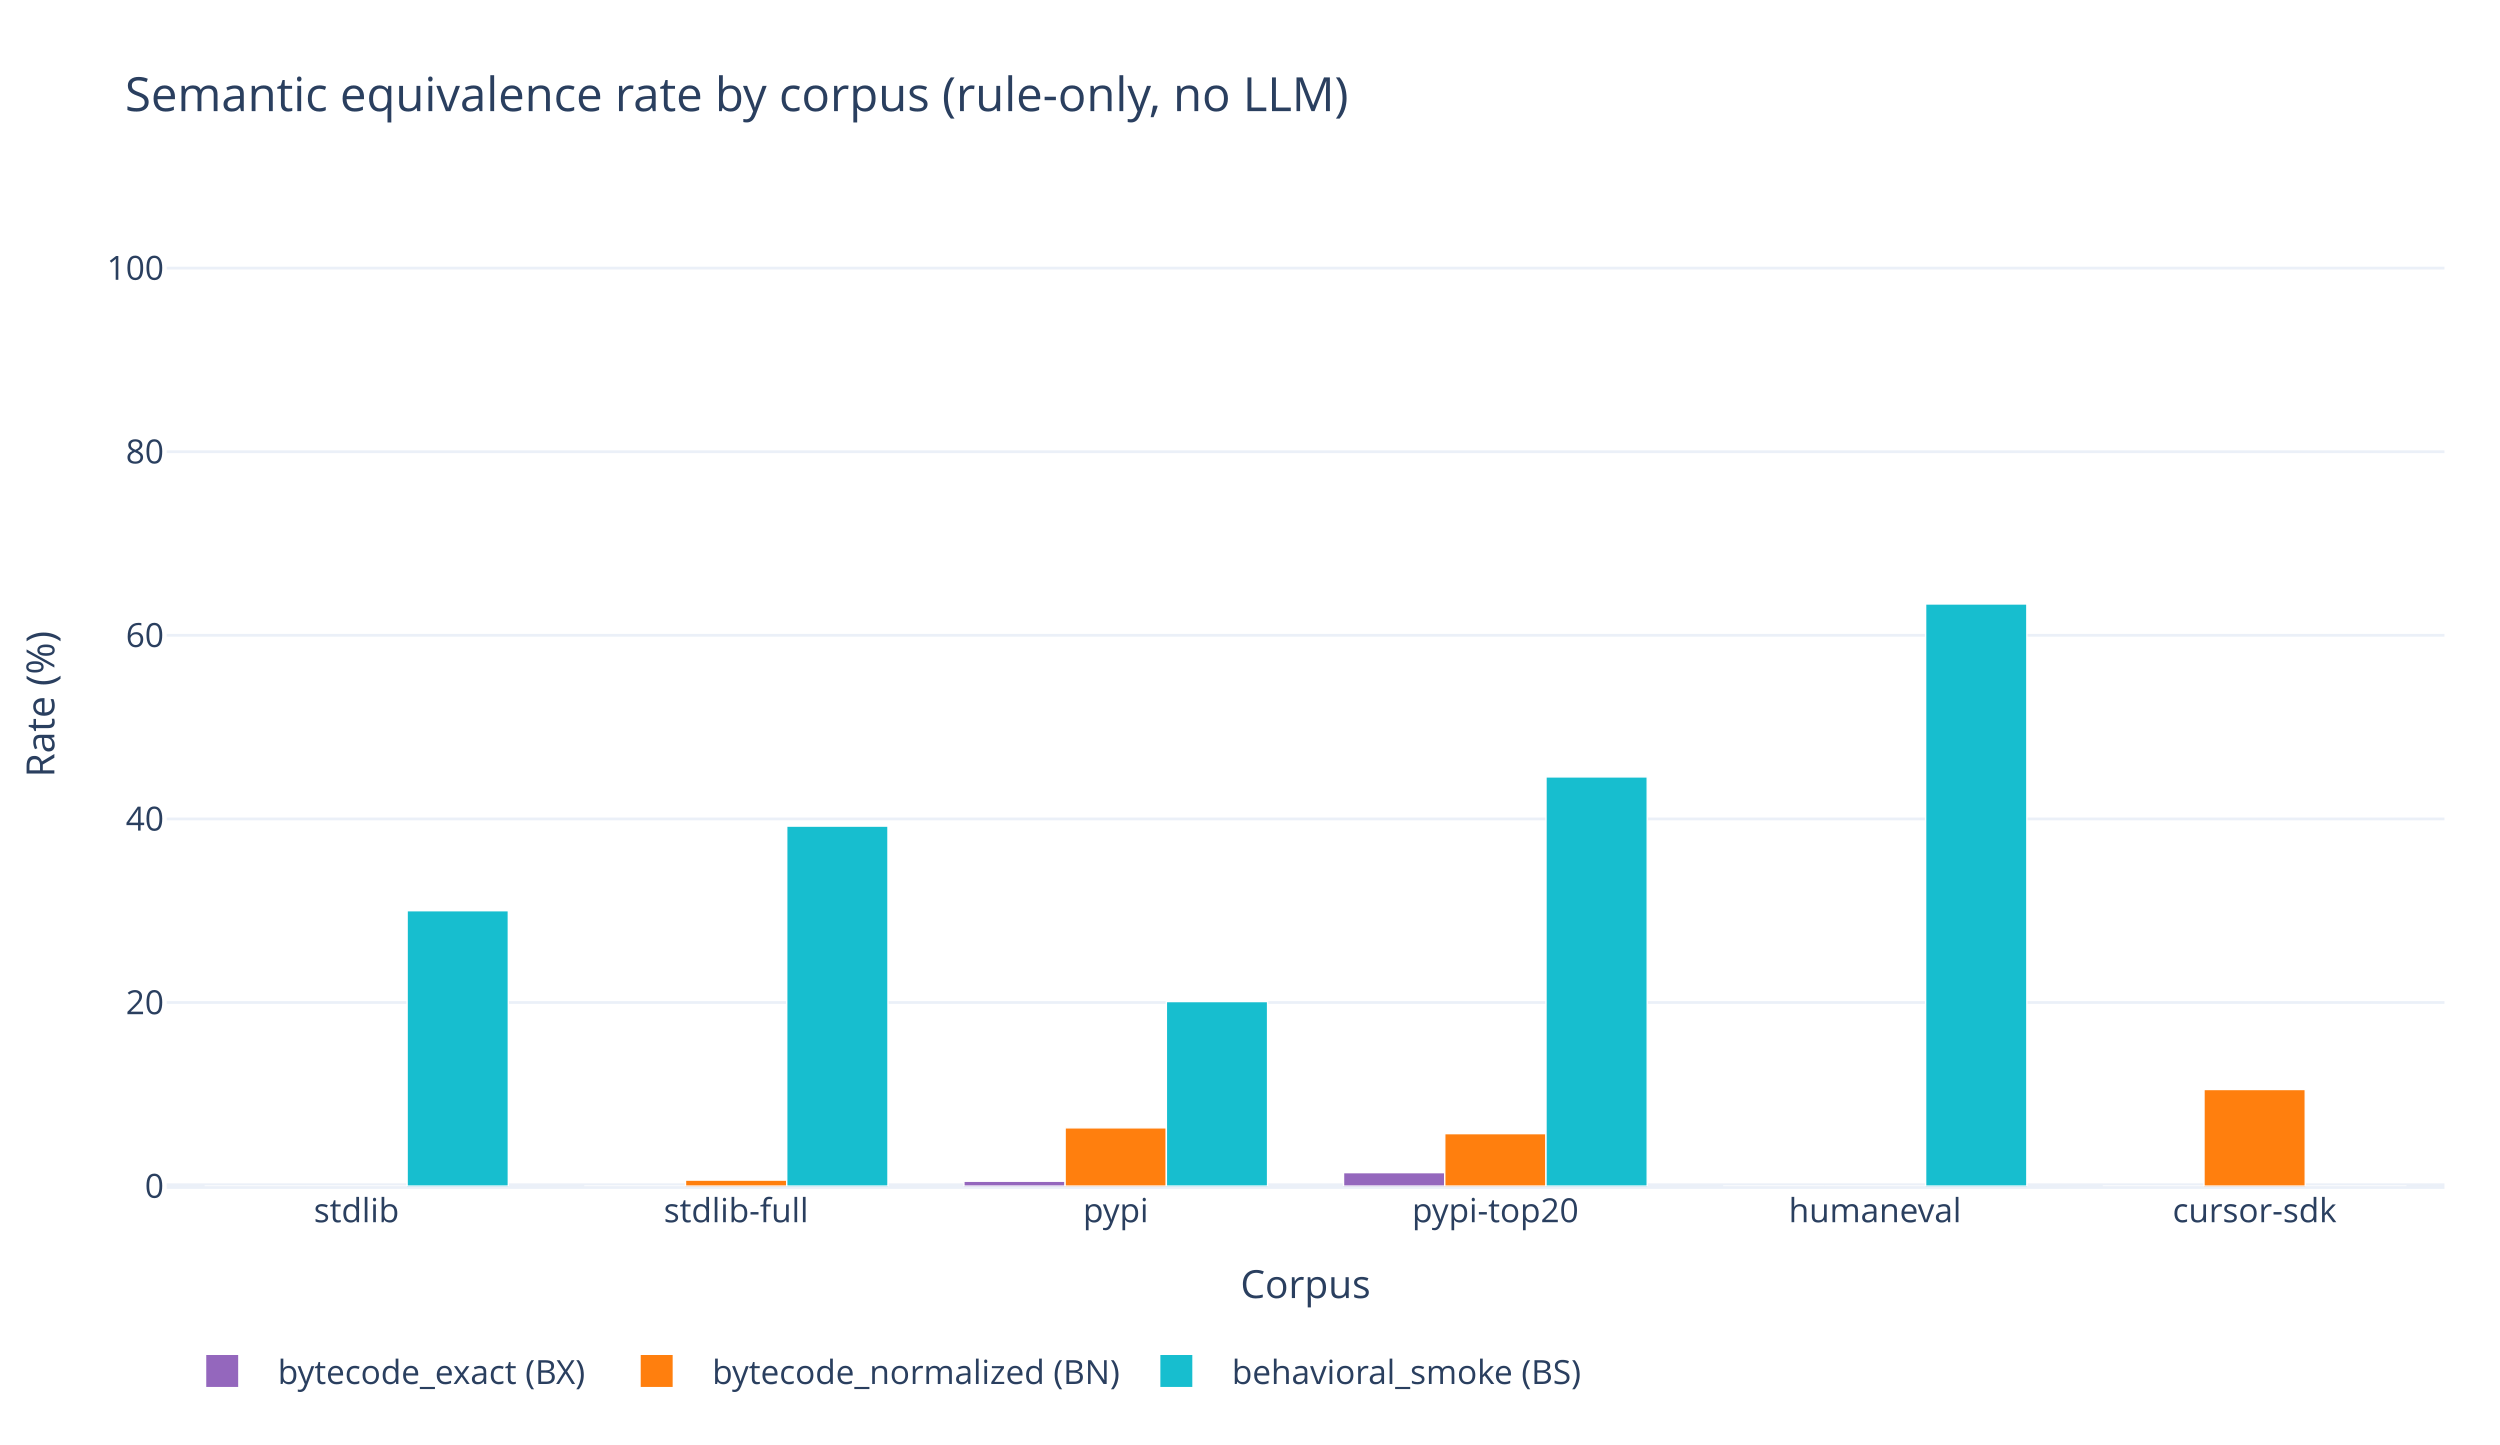
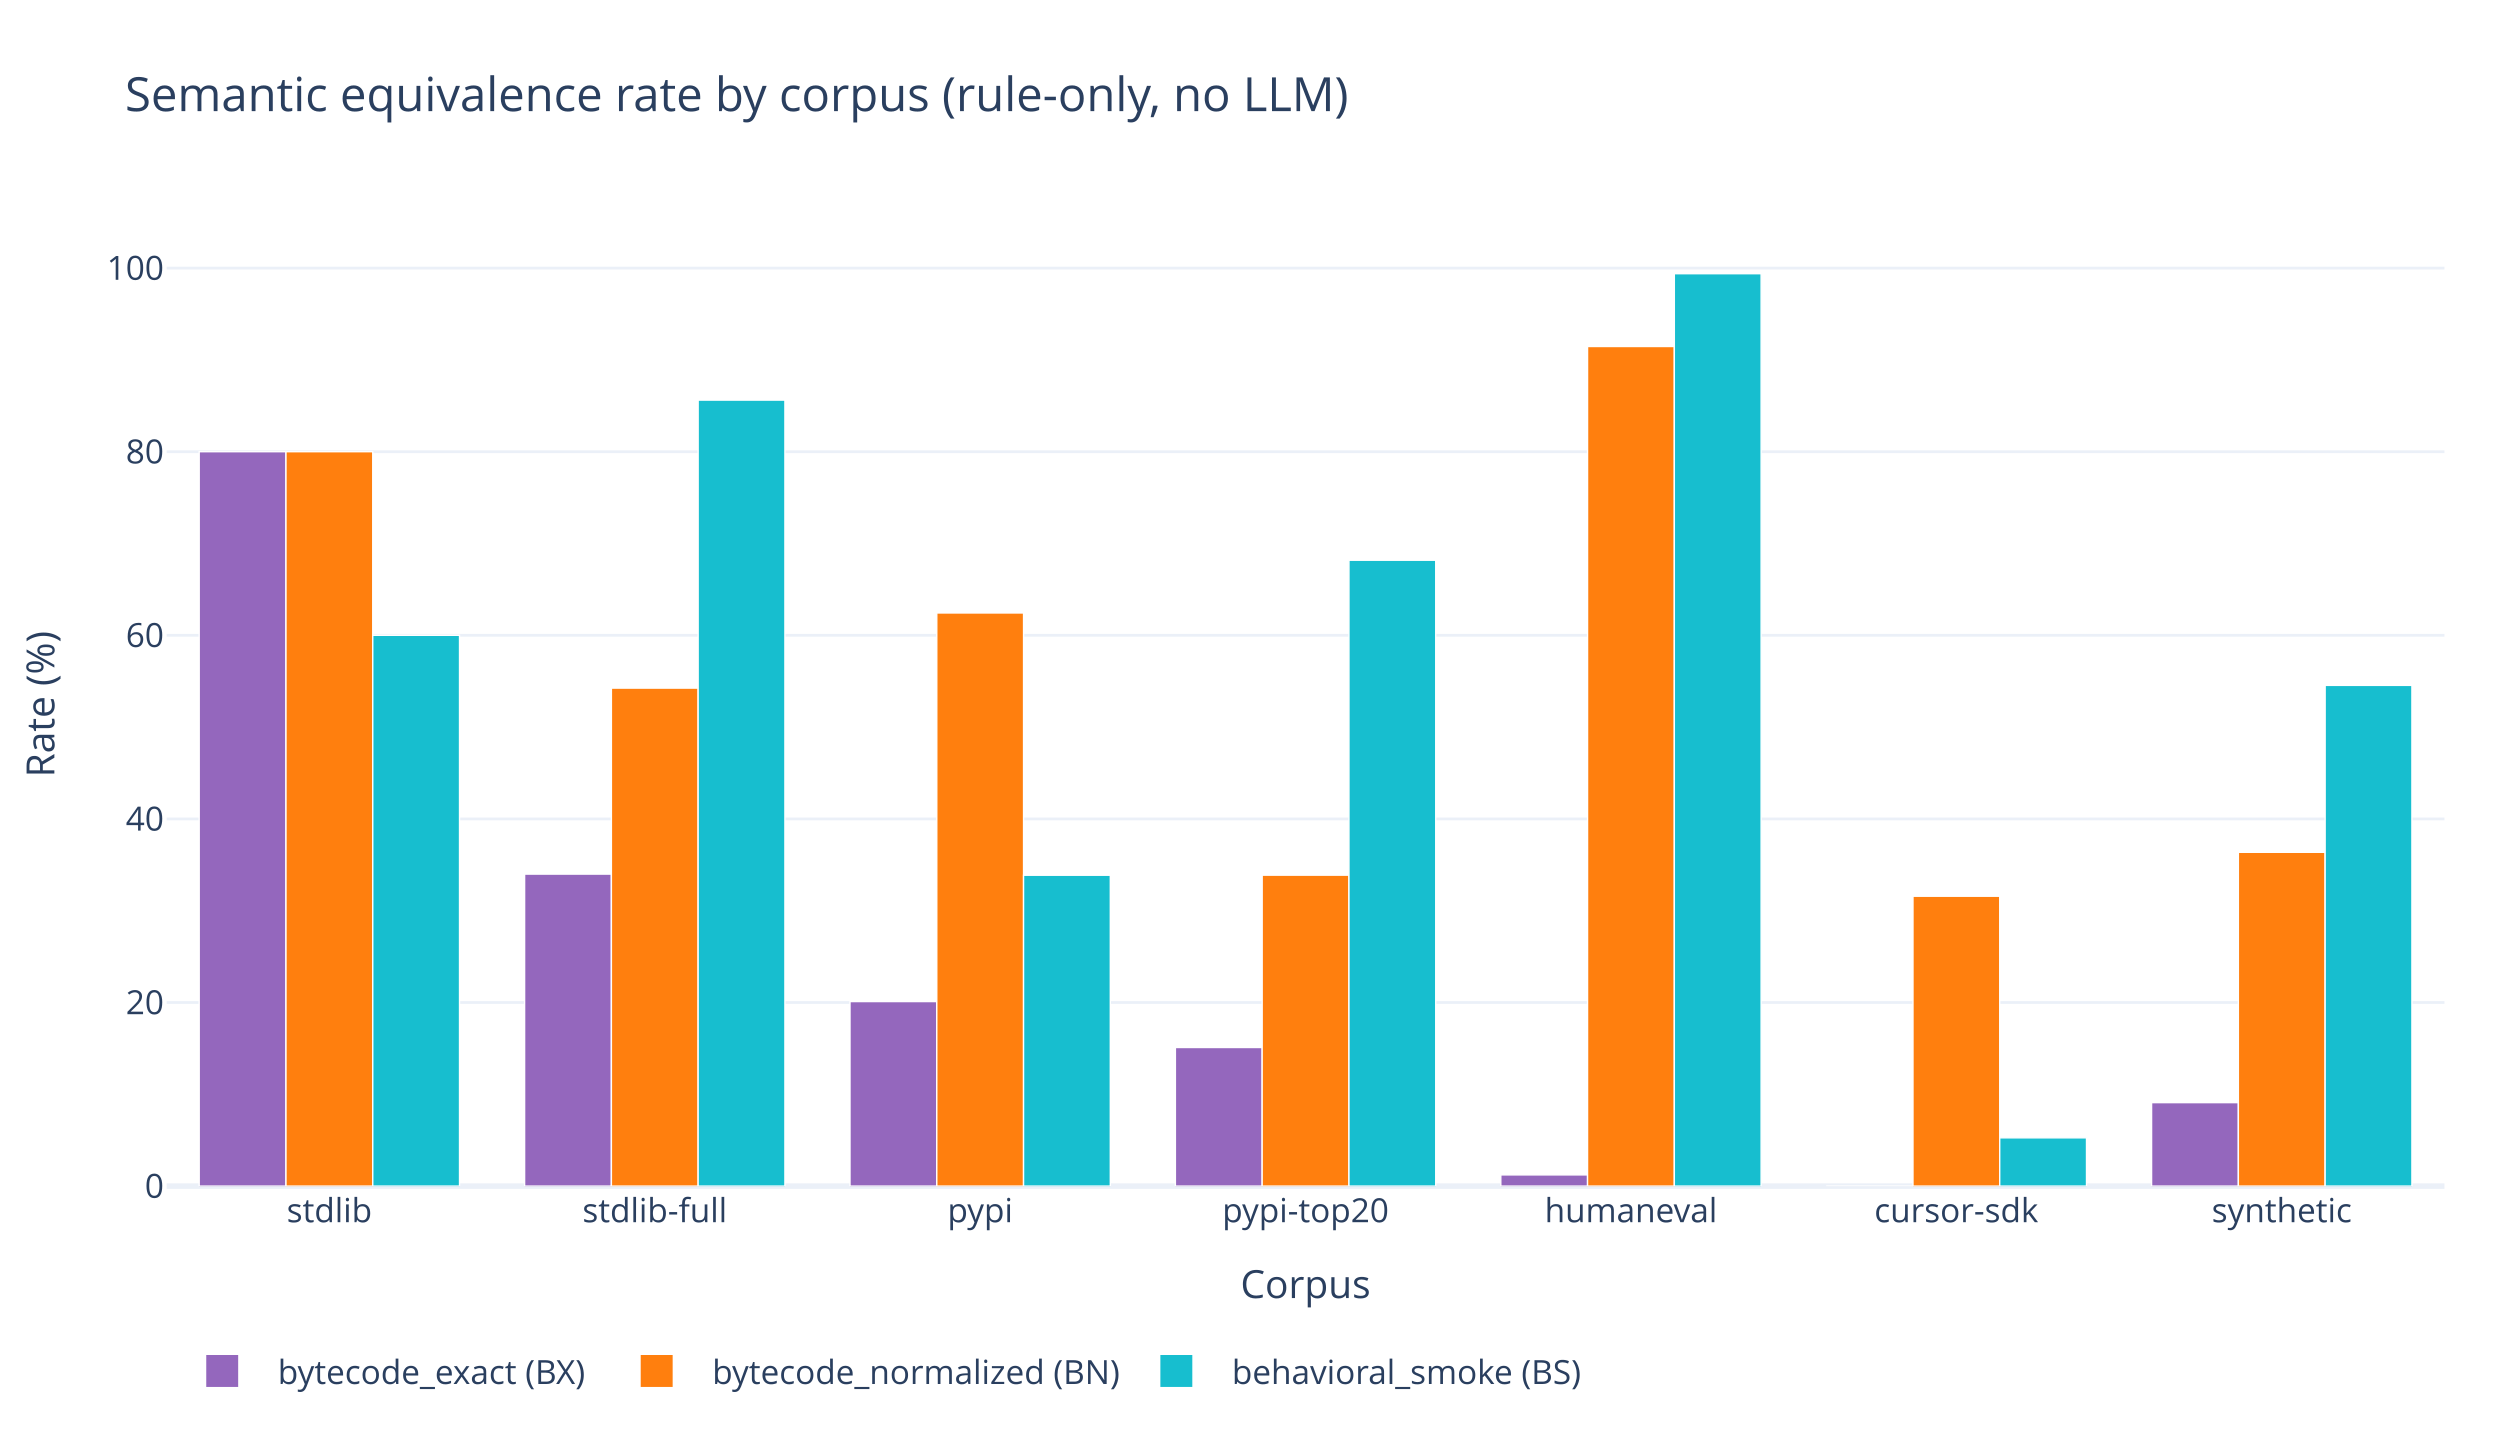
<svg xmlns="http://www.w3.org/2000/svg" class="main-svg" width="900" height="520" style="" viewBox="0 0 900 520">
  <rect x="0" y="0" width="900" height="520" style="fill: rgb(255, 255, 255); fill-opacity: 1;" />
-   <defs id="defs-afcfba">
+   <defs id="defs-2250d3">
    <g class="clips">
-       <clipPath id="clipafcfbaxyplot" class="plotclip">
+       <clipPath id="clip2250d3xyplot" class="plotclip">
        <rect width="820" height="347" />
      </clipPath>
-       <clipPath class="axesclip" id="clipafcfbax">
+       <clipPath class="axesclip" id="clip2250d3x">
        <rect x="60" y="0" width="820" height="520" />
      </clipPath>
-       <clipPath class="axesclip" id="clipafcfbay">
+       <clipPath class="axesclip" id="clip2250d3y">
        <rect x="0" y="80" width="900" height="347" />
      </clipPath>
-       <clipPath class="axesclip" id="clipafcfbaxy">
+       <clipPath class="axesclip" id="clip2250d3xy">
        <rect x="60" y="80" width="820" height="347" />
      </clipPath>
    </g>
    <g class="gradients" />
    <g class="patterns" />
  </defs>
  <g class="bglayer" />
  <g class="layer-below">
    <g class="imagelayer" />
    <g class="shapelayer" />
  </g>
  <g class="cartesianlayer">
    <g class="subplot xy">
      <g class="layer-subplot">
        <g class="shapelayer" />
        <g class="imagelayer" />
      </g>
      <g class="minor-gridlayer">
        <g class="x" />
        <g class="y" />
      </g>
      <g class="gridlayer">
        <g class="x" />
        <g class="y">
          <path class="ygrid crisp" transform="translate(0,360.9)" d="M60,0h820" style="stroke: rgb(235, 240, 248); stroke-opacity: 1; stroke-width: 1px;" />
          <path class="ygrid crisp" transform="translate(0,294.81)" d="M60,0h820" style="stroke: rgb(235, 240, 248); stroke-opacity: 1; stroke-width: 1px;" />
          <path class="ygrid crisp" transform="translate(0,228.71)" d="M60,0h820" style="stroke: rgb(235, 240, 248); stroke-opacity: 1; stroke-width: 1px;" />
          <path class="ygrid crisp" transform="translate(0,162.62)" d="M60,0h820" style="stroke: rgb(235, 240, 248); stroke-opacity: 1; stroke-width: 1px;" />
          <path class="ygrid crisp" transform="translate(0,96.52)" d="M60,0h820" style="stroke: rgb(235, 240, 248); stroke-opacity: 1; stroke-width: 1px;" />
        </g>
      </g>
      <g class="zerolinelayer">
        <path class="yzl zl crisp" transform="translate(0,427)" d="M60,0h820" style="stroke: rgb(235, 240, 248); stroke-opacity: 1; stroke-width: 2px;" />
      </g>
      <g class="layer-between">
        <g class="shapelayer" />
        <g class="imagelayer" />
      </g>
      <path class="xlines-below" />
      <path class="ylines-below" />
      <g class="overlines-below" />
      <g class="xaxislayer-below" />
      <g class="yaxislayer-below" />
      <g class="overaxes-below" />
      <g class="overplot">
-         <g class="xy" transform="translate(60,80)" clip-path="url(#clipafcfbaxyplot)">
+         <g class="xy" transform="translate(60,80)" clip-path="url(#clip2250d3xyplot)">
          <g class="barlayer mlayer">
            <g class="trace bars" style="opacity: 1;">
              <g class="points">
                <g class="point">
-                   <path d="M13.67,347V347H50.11V347Z" style="vector-effect: none; opacity: 1; stroke-width: 0.5px; fill: rgb(148, 103, 189); fill-opacity: 1; stroke: rgb(255, 255, 255); stroke-opacity: 1;" />
-                 </g>
-                 <g class="point">
-                   <path d="M150.33,347V347H186.78V347Z" style="vector-effect: none; opacity: 1; stroke-width: 0.5px; fill: rgb(148, 103, 189); fill-opacity: 1; stroke: rgb(255, 255, 255); stroke-opacity: 1;" />
-                 </g>
-                 <g class="point">
-                   <path d="M287,347V345.25H323.44V347Z" style="vector-effect: none; opacity: 1; stroke-width: 0.5px; fill: rgb(148, 103, 189); fill-opacity: 1; stroke: rgb(255, 255, 255); stroke-opacity: 1;" />
-                 </g>
-                 <g class="point">
-                   <path d="M423.67,347V342.15H460.11V347Z" style="vector-effect: none; opacity: 1; stroke-width: 0.5px; fill: rgb(148, 103, 189); fill-opacity: 1; stroke: rgb(255, 255, 255); stroke-opacity: 1;" />
-                 </g>
-                 <g class="point">
-                   <path d="M560.33,347V347H596.78V347Z" style="vector-effect: none; opacity: 1; stroke-width: 0.5px; fill: rgb(148, 103, 189); fill-opacity: 1; stroke: rgb(255, 255, 255); stroke-opacity: 1;" />
-                 </g>
-                 <g class="point">
-                   <path d="M697,347V347H733.44V347Z" style="vector-effect: none; opacity: 1; stroke-width: 0.5px; fill: rgb(148, 103, 189); fill-opacity: 1; stroke: rgb(255, 255, 255); stroke-opacity: 1;" />
+                   <path d="M11.71,347V82.62H42.95V347Z" style="vector-effect: none; opacity: 1; stroke-width: 0.5px; fill: rgb(148, 103, 189); fill-opacity: 1; stroke: rgb(255, 255, 255); stroke-opacity: 1;" />
+                 </g>
+                 <g class="point">
+                   <path d="M128.86,347V234.68H160.1V347Z" style="vector-effect: none; opacity: 1; stroke-width: 0.5px; fill: rgb(148, 103, 189); fill-opacity: 1; stroke: rgb(255, 255, 255); stroke-opacity: 1;" />
+                 </g>
+                 <g class="point">
+                   <path d="M246,347V280.56H277.24V347Z" style="vector-effect: none; opacity: 1; stroke-width: 0.5px; fill: rgb(148, 103, 189); fill-opacity: 1; stroke: rgb(255, 255, 255); stroke-opacity: 1;" />
+                 </g>
+                 <g class="point">
+                   <path d="M363.14,347V297.09H394.38V347Z" style="vector-effect: none; opacity: 1; stroke-width: 0.5px; fill: rgb(148, 103, 189); fill-opacity: 1; stroke: rgb(255, 255, 255); stroke-opacity: 1;" />
+                 </g>
+                 <g class="point">
+                   <path d="M480.29,347V342.97H511.52V347Z" style="vector-effect: none; opacity: 1; stroke-width: 0.5px; fill: rgb(148, 103, 189); fill-opacity: 1; stroke: rgb(255, 255, 255); stroke-opacity: 1;" />
+                 </g>
+                 <g class="point">
+                   <path d="M597.43,347V347H628.67V347Z" style="vector-effect: none; opacity: 1; stroke-width: 0.5px; fill: rgb(148, 103, 189); fill-opacity: 1; stroke: rgb(255, 255, 255); stroke-opacity: 1;" />
+                 </g>
+                 <g class="point">
+                   <path d="M714.57,347V316.96H745.81V347Z" style="vector-effect: none; opacity: 1; stroke-width: 0.5px; fill: rgb(148, 103, 189); fill-opacity: 1; stroke: rgb(255, 255, 255); stroke-opacity: 1;" />
                </g>
              </g>
            </g>
            <g class="trace bars" style="opacity: 1;">
              <g class="points">
                <g class="point">
-                   <path d="M50.11,347V347H86.56V347Z" style="vector-effect: none; opacity: 1; stroke-width: 0.5px; fill: rgb(255, 127, 14); fill-opacity: 1; stroke: rgb(255, 255, 255); stroke-opacity: 1;" />
-                 </g>
-                 <g class="point">
-                   <path d="M186.78,347V344.84H223.22V347Z" style="vector-effect: none; opacity: 1; stroke-width: 0.5px; fill: rgb(255, 127, 14); fill-opacity: 1; stroke: rgb(255, 255, 255); stroke-opacity: 1;" />
-                 </g>
-                 <g class="point">
-                   <path d="M323.44,347V326.02H359.89V347Z" style="vector-effect: none; opacity: 1; stroke-width: 0.5px; fill: rgb(255, 127, 14); fill-opacity: 1; stroke: rgb(255, 255, 255); stroke-opacity: 1;" />
-                 </g>
-                 <g class="point">
-                   <path d="M460.11,347V328.1H496.56V347Z" style="vector-effect: none; opacity: 1; stroke-width: 0.5px; fill: rgb(255, 127, 14); fill-opacity: 1; stroke: rgb(255, 255, 255); stroke-opacity: 1;" />
-                 </g>
-                 <g class="point">
-                   <path d="M596.78,347V347H633.22V347Z" style="vector-effect: none; opacity: 1; stroke-width: 0.5px; fill: rgb(255, 127, 14); fill-opacity: 1; stroke: rgb(255, 255, 255); stroke-opacity: 1;" />
-                 </g>
-                 <g class="point">
-                   <path d="M733.44,347V312.21H769.89V347Z" style="vector-effect: none; opacity: 1; stroke-width: 0.5px; fill: rgb(255, 127, 14); fill-opacity: 1; stroke: rgb(255, 255, 255); stroke-opacity: 1;" />
+                   <path d="M42.95,347V82.62H74.19V347Z" style="vector-effect: none; opacity: 1; stroke-width: 0.5px; fill: rgb(255, 127, 14); fill-opacity: 1; stroke: rgb(255, 255, 255); stroke-opacity: 1;" />
+                 </g>
+                 <g class="point">
+                   <path d="M160.1,347V167.72H191.33V347Z" style="vector-effect: none; opacity: 1; stroke-width: 0.5px; fill: rgb(255, 127, 14); fill-opacity: 1; stroke: rgb(255, 255, 255); stroke-opacity: 1;" />
+                 </g>
+                 <g class="point">
+                   <path d="M277.24,347V140.67H308.48V347Z" style="vector-effect: none; opacity: 1; stroke-width: 0.5px; fill: rgb(255, 127, 14); fill-opacity: 1; stroke: rgb(255, 255, 255); stroke-opacity: 1;" />
+                 </g>
+                 <g class="point">
+                   <path d="M394.38,347V235.06H425.62V347Z" style="vector-effect: none; opacity: 1; stroke-width: 0.5px; fill: rgb(255, 127, 14); fill-opacity: 1; stroke: rgb(255, 255, 255); stroke-opacity: 1;" />
+                 </g>
+                 <g class="point">
+                   <path d="M511.52,347V44.74H542.76V347Z" style="vector-effect: none; opacity: 1; stroke-width: 0.5px; fill: rgb(255, 127, 14); fill-opacity: 1; stroke: rgb(255, 255, 255); stroke-opacity: 1;" />
+                 </g>
+                 <g class="point">
+                   <path d="M628.67,347V242.64H659.9V347Z" style="vector-effect: none; opacity: 1; stroke-width: 0.5px; fill: rgb(255, 127, 14); fill-opacity: 1; stroke: rgb(255, 255, 255); stroke-opacity: 1;" />
+                 </g>
+                 <g class="point">
+                   <path d="M745.81,347V226.83H777.05V347Z" style="vector-effect: none; opacity: 1; stroke-width: 0.5px; fill: rgb(255, 127, 14); fill-opacity: 1; stroke: rgb(255, 255, 255); stroke-opacity: 1;" />
                </g>
              </g>
            </g>
            <g class="trace bars" style="opacity: 1;">
              <g class="points">
                <g class="point">
-                   <path d="M86.56,347V247.86H123V347Z" style="vector-effect: none; opacity: 1; stroke-width: 0.5px; fill: rgb(23, 190, 207); fill-opacity: 1; stroke: rgb(255, 255, 255); stroke-opacity: 1;" />
-                 </g>
-                 <g class="point">
-                   <path d="M223.22,347V217.4H259.67V347Z" style="vector-effect: none; opacity: 1; stroke-width: 0.5px; fill: rgb(23, 190, 207); fill-opacity: 1; stroke: rgb(255, 255, 255); stroke-opacity: 1;" />
-                 </g>
-                 <g class="point">
-                   <path d="M359.89,347V280.56H396.33V347Z" style="vector-effect: none; opacity: 1; stroke-width: 0.5px; fill: rgb(23, 190, 207); fill-opacity: 1; stroke: rgb(255, 255, 255); stroke-opacity: 1;" />
-                 </g>
-                 <g class="point">
-                   <path d="M496.56,347V199.69H533V347Z" style="vector-effect: none; opacity: 1; stroke-width: 0.5px; fill: rgb(23, 190, 207); fill-opacity: 1; stroke: rgb(255, 255, 255); stroke-opacity: 1;" />
-                 </g>
-                 <g class="point">
-                   <path d="M633.22,347V137.43H669.67V347Z" style="vector-effect: none; opacity: 1; stroke-width: 0.5px; fill: rgb(23, 190, 207); fill-opacity: 1; stroke: rgb(255, 255, 255); stroke-opacity: 1;" />
-                 </g>
-                 <g class="point">
-                   <path d="M769.89,347V347H806.33V347Z" style="vector-effect: none; opacity: 1; stroke-width: 0.5px; fill: rgb(23, 190, 207); fill-opacity: 1; stroke: rgb(255, 255, 255); stroke-opacity: 1;" />
+                   <path d="M74.19,347V148.71H105.43V347Z" style="vector-effect: none; opacity: 1; stroke-width: 0.5px; fill: rgb(23, 190, 207); fill-opacity: 1; stroke: rgb(255, 255, 255); stroke-opacity: 1;" />
+                 </g>
+                 <g class="point">
+                   <path d="M191.33,347V64.04H222.57V347Z" style="vector-effect: none; opacity: 1; stroke-width: 0.5px; fill: rgb(23, 190, 207); fill-opacity: 1; stroke: rgb(255, 255, 255); stroke-opacity: 1;" />
+                 </g>
+                 <g class="point">
+                   <path d="M308.48,347V235.09H339.71V347Z" style="vector-effect: none; opacity: 1; stroke-width: 0.5px; fill: rgb(23, 190, 207); fill-opacity: 1; stroke: rgb(255, 255, 255); stroke-opacity: 1;" />
+                 </g>
+                 <g class="point">
+                   <path d="M425.62,347V121.68H456.86V347Z" style="vector-effect: none; opacity: 1; stroke-width: 0.5px; fill: rgb(23, 190, 207); fill-opacity: 1; stroke: rgb(255, 255, 255); stroke-opacity: 1;" />
+                 </g>
+                 <g class="point">
+                   <path d="M542.76,347V18.54H574V347Z" style="vector-effect: none; opacity: 1; stroke-width: 0.5px; fill: rgb(23, 190, 207); fill-opacity: 1; stroke: rgb(255, 255, 255); stroke-opacity: 1;" />
+                 </g>
+                 <g class="point">
+                   <path d="M659.9,347V329.61H691.14V347Z" style="vector-effect: none; opacity: 1; stroke-width: 0.5px; fill: rgb(23, 190, 207); fill-opacity: 1; stroke: rgb(255, 255, 255); stroke-opacity: 1;" />
+                 </g>
+                 <g class="point">
+                   <path d="M777.05,347V166.74H808.29V347Z" style="vector-effect: none; opacity: 1; stroke-width: 0.5px; fill: rgb(23, 190, 207); fill-opacity: 1; stroke: rgb(255, 255, 255); stroke-opacity: 1;" />
                </g>
              </g>
            </g>
          </g>
        </g>
      </g>
      <g class="zerolinelayer-above" />
      <path class="xlines-above crisp" d="M0,0" style="fill: none;" />
      <path class="ylines-above crisp" d="M0,0" style="fill: none;" />
      <g class="overlines-above" />
      <g class="xaxislayer-above">
        <g class="xtick">
-           <text text-anchor="middle" x="0" y="440" transform="translate(128.33,0)" style="font-family: 'Open Sans', verdana, arial, sans-serif; font-size: 12px; fill: rgb(42, 63, 95); fill-opacity: 1; white-space: pre;">stdlib</text>
-         </g>
-         <g class="xtick">
-           <text text-anchor="middle" x="0" y="440" transform="translate(265,0)" style="font-family: 'Open Sans', verdana, arial, sans-serif; font-size: 12px; fill: rgb(42, 63, 95); fill-opacity: 1; white-space: pre;">stdlib-full</text>
-         </g>
-         <g class="xtick">
-           <text text-anchor="middle" x="0" y="440" transform="translate(401.67,0)" style="font-family: 'Open Sans', verdana, arial, sans-serif; font-size: 12px; fill: rgb(42, 63, 95); fill-opacity: 1; white-space: pre;">pypi</text>
-         </g>
-         <g class="xtick">
-           <text text-anchor="middle" x="0" y="440" transform="translate(538.33,0)" style="font-family: 'Open Sans', verdana, arial, sans-serif; font-size: 12px; fill: rgb(42, 63, 95); fill-opacity: 1; white-space: pre;">pypi-top20</text>
-         </g>
-         <g class="xtick">
-           <text text-anchor="middle" x="0" y="440" transform="translate(675,0)" style="font-family: 'Open Sans', verdana, arial, sans-serif; font-size: 12px; fill: rgb(42, 63, 95); fill-opacity: 1; white-space: pre;">humaneval</text>
-         </g>
-         <g class="xtick">
-           <text text-anchor="middle" x="0" y="440" transform="translate(811.67,0)" style="font-family: 'Open Sans', verdana, arial, sans-serif; font-size: 12px; fill: rgb(42, 63, 95); fill-opacity: 1; white-space: pre;">cursor-sdk</text>
+           <text text-anchor="middle" x="0" y="440" transform="translate(118.57,0)" style="font-family: 'Open Sans', verdana, arial, sans-serif; font-size: 12px; fill: rgb(42, 63, 95); fill-opacity: 1; white-space: pre;">stdlib</text>
+         </g>
+         <g class="xtick">
+           <text text-anchor="middle" x="0" y="440" transform="translate(235.71,0)" style="font-family: 'Open Sans', verdana, arial, sans-serif; font-size: 12px; fill: rgb(42, 63, 95); fill-opacity: 1; white-space: pre;">stdlib-full</text>
+         </g>
+         <g class="xtick">
+           <text text-anchor="middle" x="0" y="440" transform="translate(352.86,0)" style="font-family: 'Open Sans', verdana, arial, sans-serif; font-size: 12px; fill: rgb(42, 63, 95); fill-opacity: 1; white-space: pre;">pypi</text>
+         </g>
+         <g class="xtick">
+           <text text-anchor="middle" x="0" y="440" transform="translate(470,0)" style="font-family: 'Open Sans', verdana, arial, sans-serif; font-size: 12px; fill: rgb(42, 63, 95); fill-opacity: 1; white-space: pre;">pypi-top20</text>
+         </g>
+         <g class="xtick">
+           <text text-anchor="middle" x="0" y="440" transform="translate(587.14,0)" style="font-family: 'Open Sans', verdana, arial, sans-serif; font-size: 12px; fill: rgb(42, 63, 95); fill-opacity: 1; white-space: pre;">humaneval</text>
+         </g>
+         <g class="xtick">
+           <text text-anchor="middle" x="0" y="440" transform="translate(704.29,0)" style="font-family: 'Open Sans', verdana, arial, sans-serif; font-size: 12px; fill: rgb(42, 63, 95); fill-opacity: 1; white-space: pre;">cursor-sdk</text>
+         </g>
+         <g class="xtick">
+           <text text-anchor="middle" x="0" y="440" transform="translate(821.43,0)" style="font-family: 'Open Sans', verdana, arial, sans-serif; font-size: 12px; fill: rgb(42, 63, 95); fill-opacity: 1; white-space: pre;">synthetic</text>
        </g>
      </g>
      <g class="yaxislayer-above">
        <g class="ytick">
          <text text-anchor="end" x="59" y="4.2" transform="translate(0,427)" style="font-family: 'Open Sans', verdana, arial, sans-serif; font-size: 12px; fill: rgb(42, 63, 95); fill-opacity: 1; white-space: pre;">0</text>
        </g>
        <g class="ytick">
          <text text-anchor="end" x="59" y="4.2" style="font-family: 'Open Sans', verdana, arial, sans-serif; font-size: 12px; fill: rgb(42, 63, 95); fill-opacity: 1; white-space: pre;" transform="translate(0,360.9)">20</text>
        </g>
        <g class="ytick">
          <text text-anchor="end" x="59" y="4.2" style="font-family: 'Open Sans', verdana, arial, sans-serif; font-size: 12px; fill: rgb(42, 63, 95); fill-opacity: 1; white-space: pre;" transform="translate(0,294.81)">40</text>
        </g>
        <g class="ytick">
          <text text-anchor="end" x="59" y="4.2" style="font-family: 'Open Sans', verdana, arial, sans-serif; font-size: 12px; fill: rgb(42, 63, 95); fill-opacity: 1; white-space: pre;" transform="translate(0,228.71)">60</text>
        </g>
        <g class="ytick">
          <text text-anchor="end" x="59" y="4.2" style="font-family: 'Open Sans', verdana, arial, sans-serif; font-size: 12px; fill: rgb(42, 63, 95); fill-opacity: 1; white-space: pre;" transform="translate(0,162.62)">80</text>
        </g>
        <g class="ytick">
          <text text-anchor="end" x="59" y="4.2" style="font-family: 'Open Sans', verdana, arial, sans-serif; font-size: 12px; fill: rgb(42, 63, 95); fill-opacity: 1; white-space: pre;" transform="translate(0,96.52)">100</text>
        </g>
      </g>
      <g class="overaxes-above" />
    </g>
  </g>
  <g class="polarlayer" />
  <g class="smithlayer" />
  <g class="ternarylayer" />
  <g class="geolayer" />
  <g class="funnelarealayer" />
  <g class="pielayer" />
  <g class="iciclelayer" />
  <g class="treemaplayer" />
  <g class="sunburstlayer" />
  <g class="glimages" />
-   <defs id="topdefs-afcfba">
+   <defs id="topdefs-2250d3">
    <g class="clips" />
-     <clipPath id="legendafcfba">
+     <clipPath id="legend2250d3">
      <rect width="514" height="29" x="0" y="0" />
    </clipPath>
  </defs>
  <g class="layer-above">
    <g class="imagelayer" />
    <g class="shapelayer" />
  </g>
  <g class="infolayer">
    <g class="legend" pointer-events="all" transform="translate(60,479.05)">
      <rect class="bg" shape-rendering="crispEdges" style="stroke: rgb(68, 68, 68); stroke-opacity: 1; fill: rgb(255, 255, 255); fill-opacity: 1; stroke-width: 0px;" width="514" height="29" x="0" y="0" />
-       <g class="scrollbox" transform="" clip-path="url(#legendafcfba)">
+       <g class="scrollbox" transform="" clip-path="url(#legend2250d3)">
        <g class="groups">
          <g class="traces" transform="translate(0,14.5)" style="opacity: 1;">
            <text class="legendtext" text-anchor="start" x="40" y="4.68" style="font-family: 'Open Sans', verdana, arial, sans-serif; font-size: 12px; fill: rgb(42, 63, 95); fill-opacity: 1; white-space: pre;">bytecode_exact (BX)</text>
            <g class="layers" style="opacity: 1;">
              <g class="legendfill" />
              <g class="legendlines" />
              <g class="legendsymbols">
                <g class="legendpoints">
                  <path class="legendundefined" d="M6,6H-6V-6H6Z" transform="translate(20,0)" style="stroke-width: 0.5px; fill: rgb(148, 103, 189); fill-opacity: 1; stroke: rgb(255, 255, 255); stroke-opacity: 1;" />
                </g>
              </g>
            </g>
            <rect class="legendtoggle" x="0" y="-9.5" width="153.906" height="19" style="fill: rgb(0, 0, 0); fill-opacity: 0;" />
          </g>
          <g class="traces" transform="translate(156.4062,14.5)" style="opacity: 1;">
            <text class="legendtext" text-anchor="start" x="40" y="4.68" style="font-family: 'Open Sans', verdana, arial, sans-serif; font-size: 12px; fill: rgb(42, 63, 95); fill-opacity: 1; white-space: pre;">bytecode_normalized (BN)</text>
            <g class="layers" style="opacity: 1;">
              <g class="legendfill" />
              <g class="legendlines" />
              <g class="legendsymbols">
                <g class="legendpoints">
                  <path class="legendundefined" d="M6,6H-6V-6H6Z" transform="translate(20,0)" style="stroke-width: 0.5px; fill: rgb(255, 127, 14); fill-opacity: 1; stroke: rgb(255, 255, 255); stroke-opacity: 1;" />
                </g>
              </g>
            </g>
            <rect class="legendtoggle" x="0" y="-9.5" width="184.578" height="19" style="fill: rgb(0, 0, 0); fill-opacity: 0;" />
          </g>
          <g class="traces" transform="translate(343.4844,14.5)" style="opacity: 1;">
            <text class="legendtext" text-anchor="start" x="40" y="4.68" style="font-family: 'Open Sans', verdana, arial, sans-serif; font-size: 12px; fill: rgb(42, 63, 95); fill-opacity: 1; white-space: pre;">behavioral_smoke (BS)</text>
            <g class="layers" style="opacity: 1;">
              <g class="legendfill" />
              <g class="legendlines" />
              <g class="legendsymbols">
                <g class="legendpoints">
                  <path class="legendundefined" d="M6,6H-6V-6H6Z" transform="translate(20,0)" style="stroke-width: 0.5px; fill: rgb(23, 190, 207); fill-opacity: 1; stroke: rgb(255, 255, 255); stroke-opacity: 1;" />
                </g>
              </g>
            </g>
            <rect class="legendtoggle" x="0" y="-9.5" width="167.234" height="19" style="fill: rgb(0, 0, 0); fill-opacity: 0;" />
          </g>
        </g>
      </g>
      <rect class="scrollbar" rx="20" ry="3" width="0" height="0" style="fill: rgb(128, 139, 164); fill-opacity: 1;" x="0" y="0" />
    </g>
    <g class="g-gtitle">
      <text class="gtitle" x="45" y="40" text-anchor="start" dy="0em" style="opacity: 1; font-family: 'Open Sans', verdana, arial, sans-serif; font-size: 17px; fill: rgb(42, 63, 95); fill-opacity: 1; white-space: pre;">Semantic equivalence rate by corpus (rule-only, no LLM)</text>
    </g>
    <g class="g-xtitle">
      <text class="xtitle" x="470" y="467.3" text-anchor="middle" style="opacity: 1; font-family: 'Open Sans', verdana, arial, sans-serif; font-size: 14px; fill: rgb(42, 63, 95); fill-opacity: 1; white-space: pre;">Corpus</text>
    </g>
    <g class="g-ytitle">
      <text class="ytitle" transform="rotate(-90,19.56875,253.5)" x="19.569" y="253.5" text-anchor="middle" style="opacity: 1; font-family: 'Open Sans', verdana, arial, sans-serif; font-size: 14px; fill: rgb(42, 63, 95); fill-opacity: 1; white-space: pre;">Rate (%)</text>
    </g>
  </g>
</svg>
